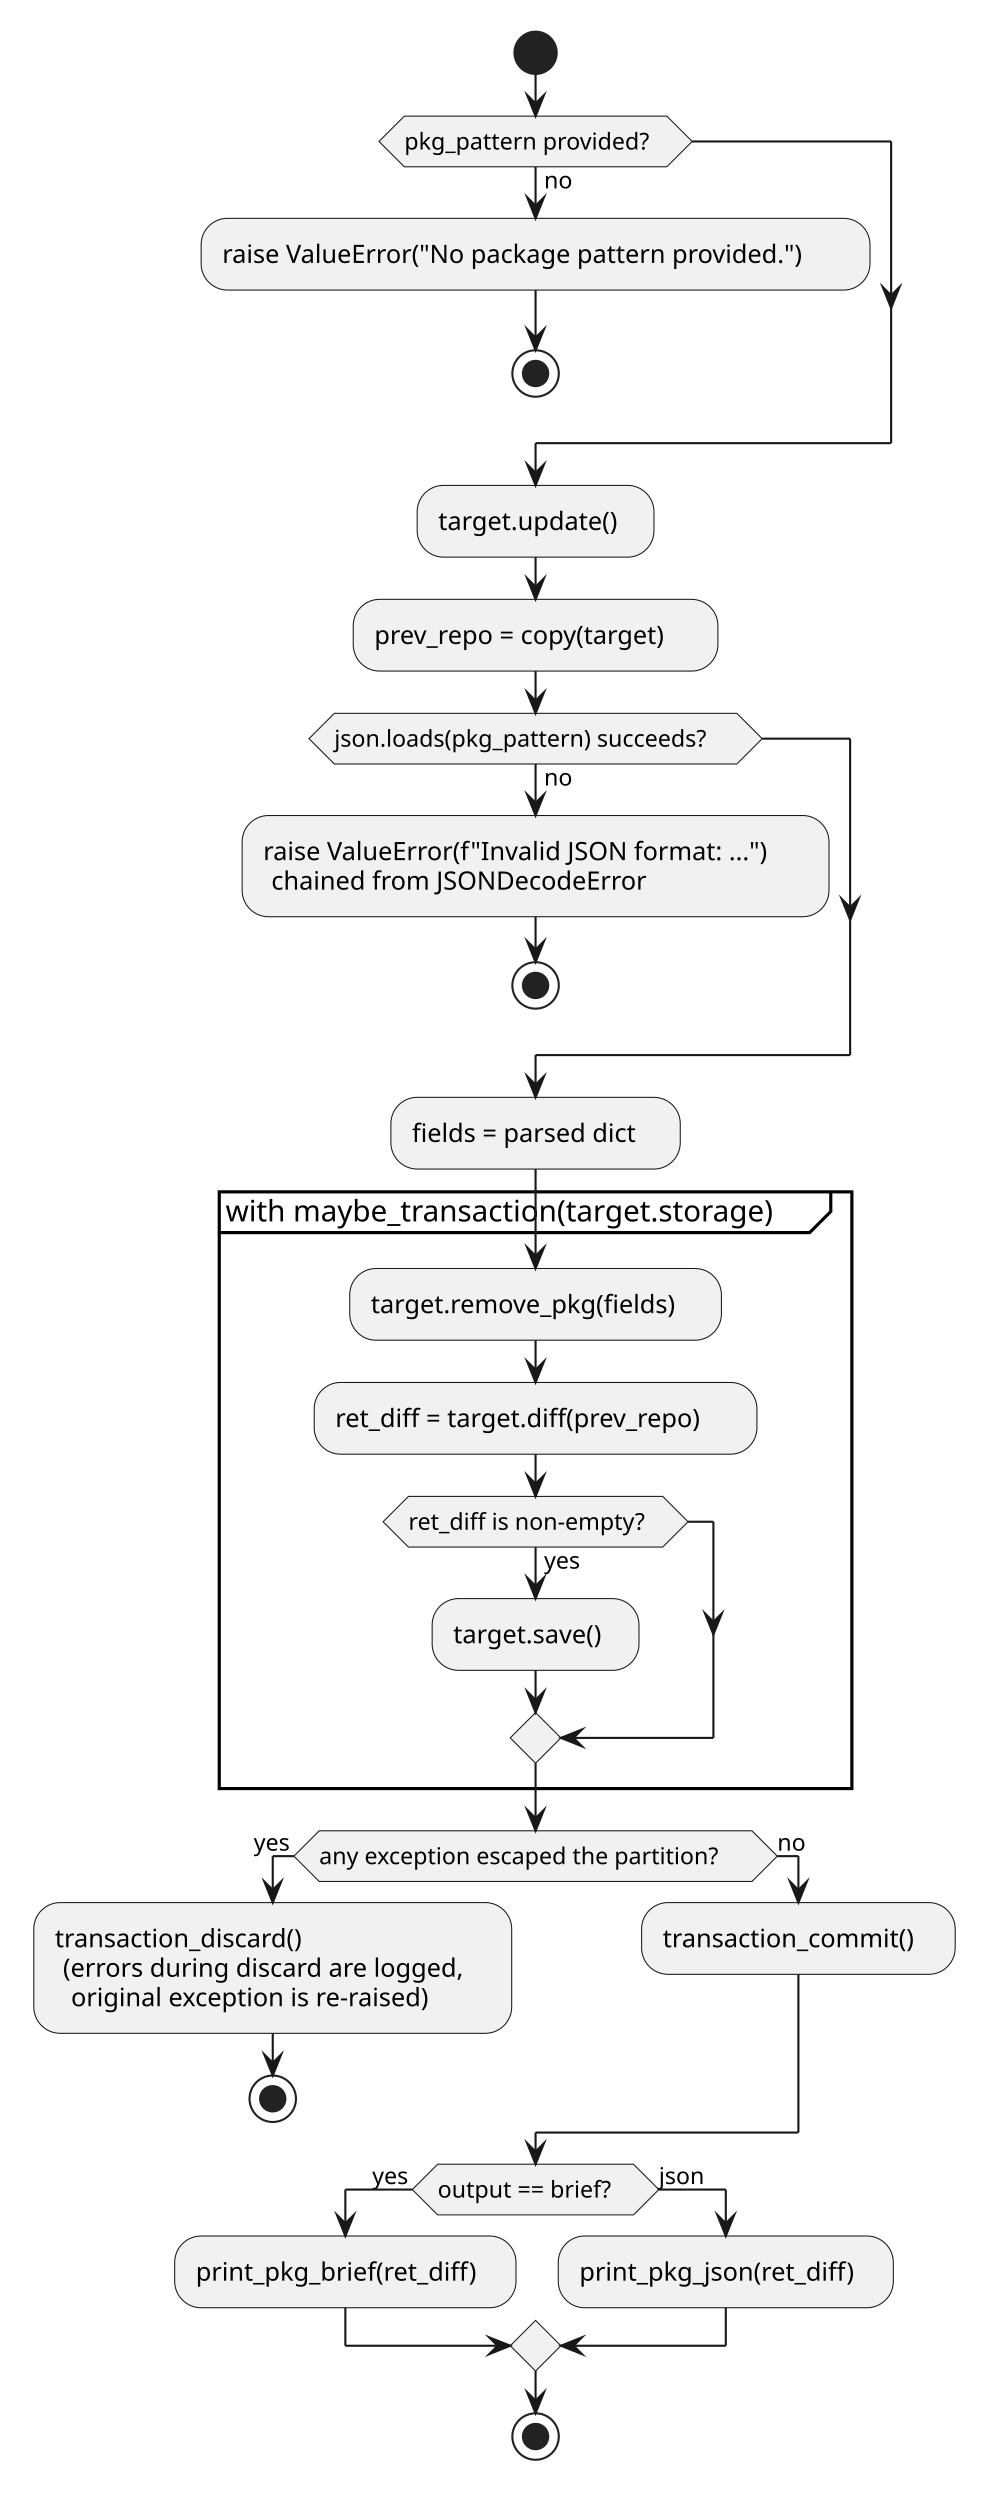
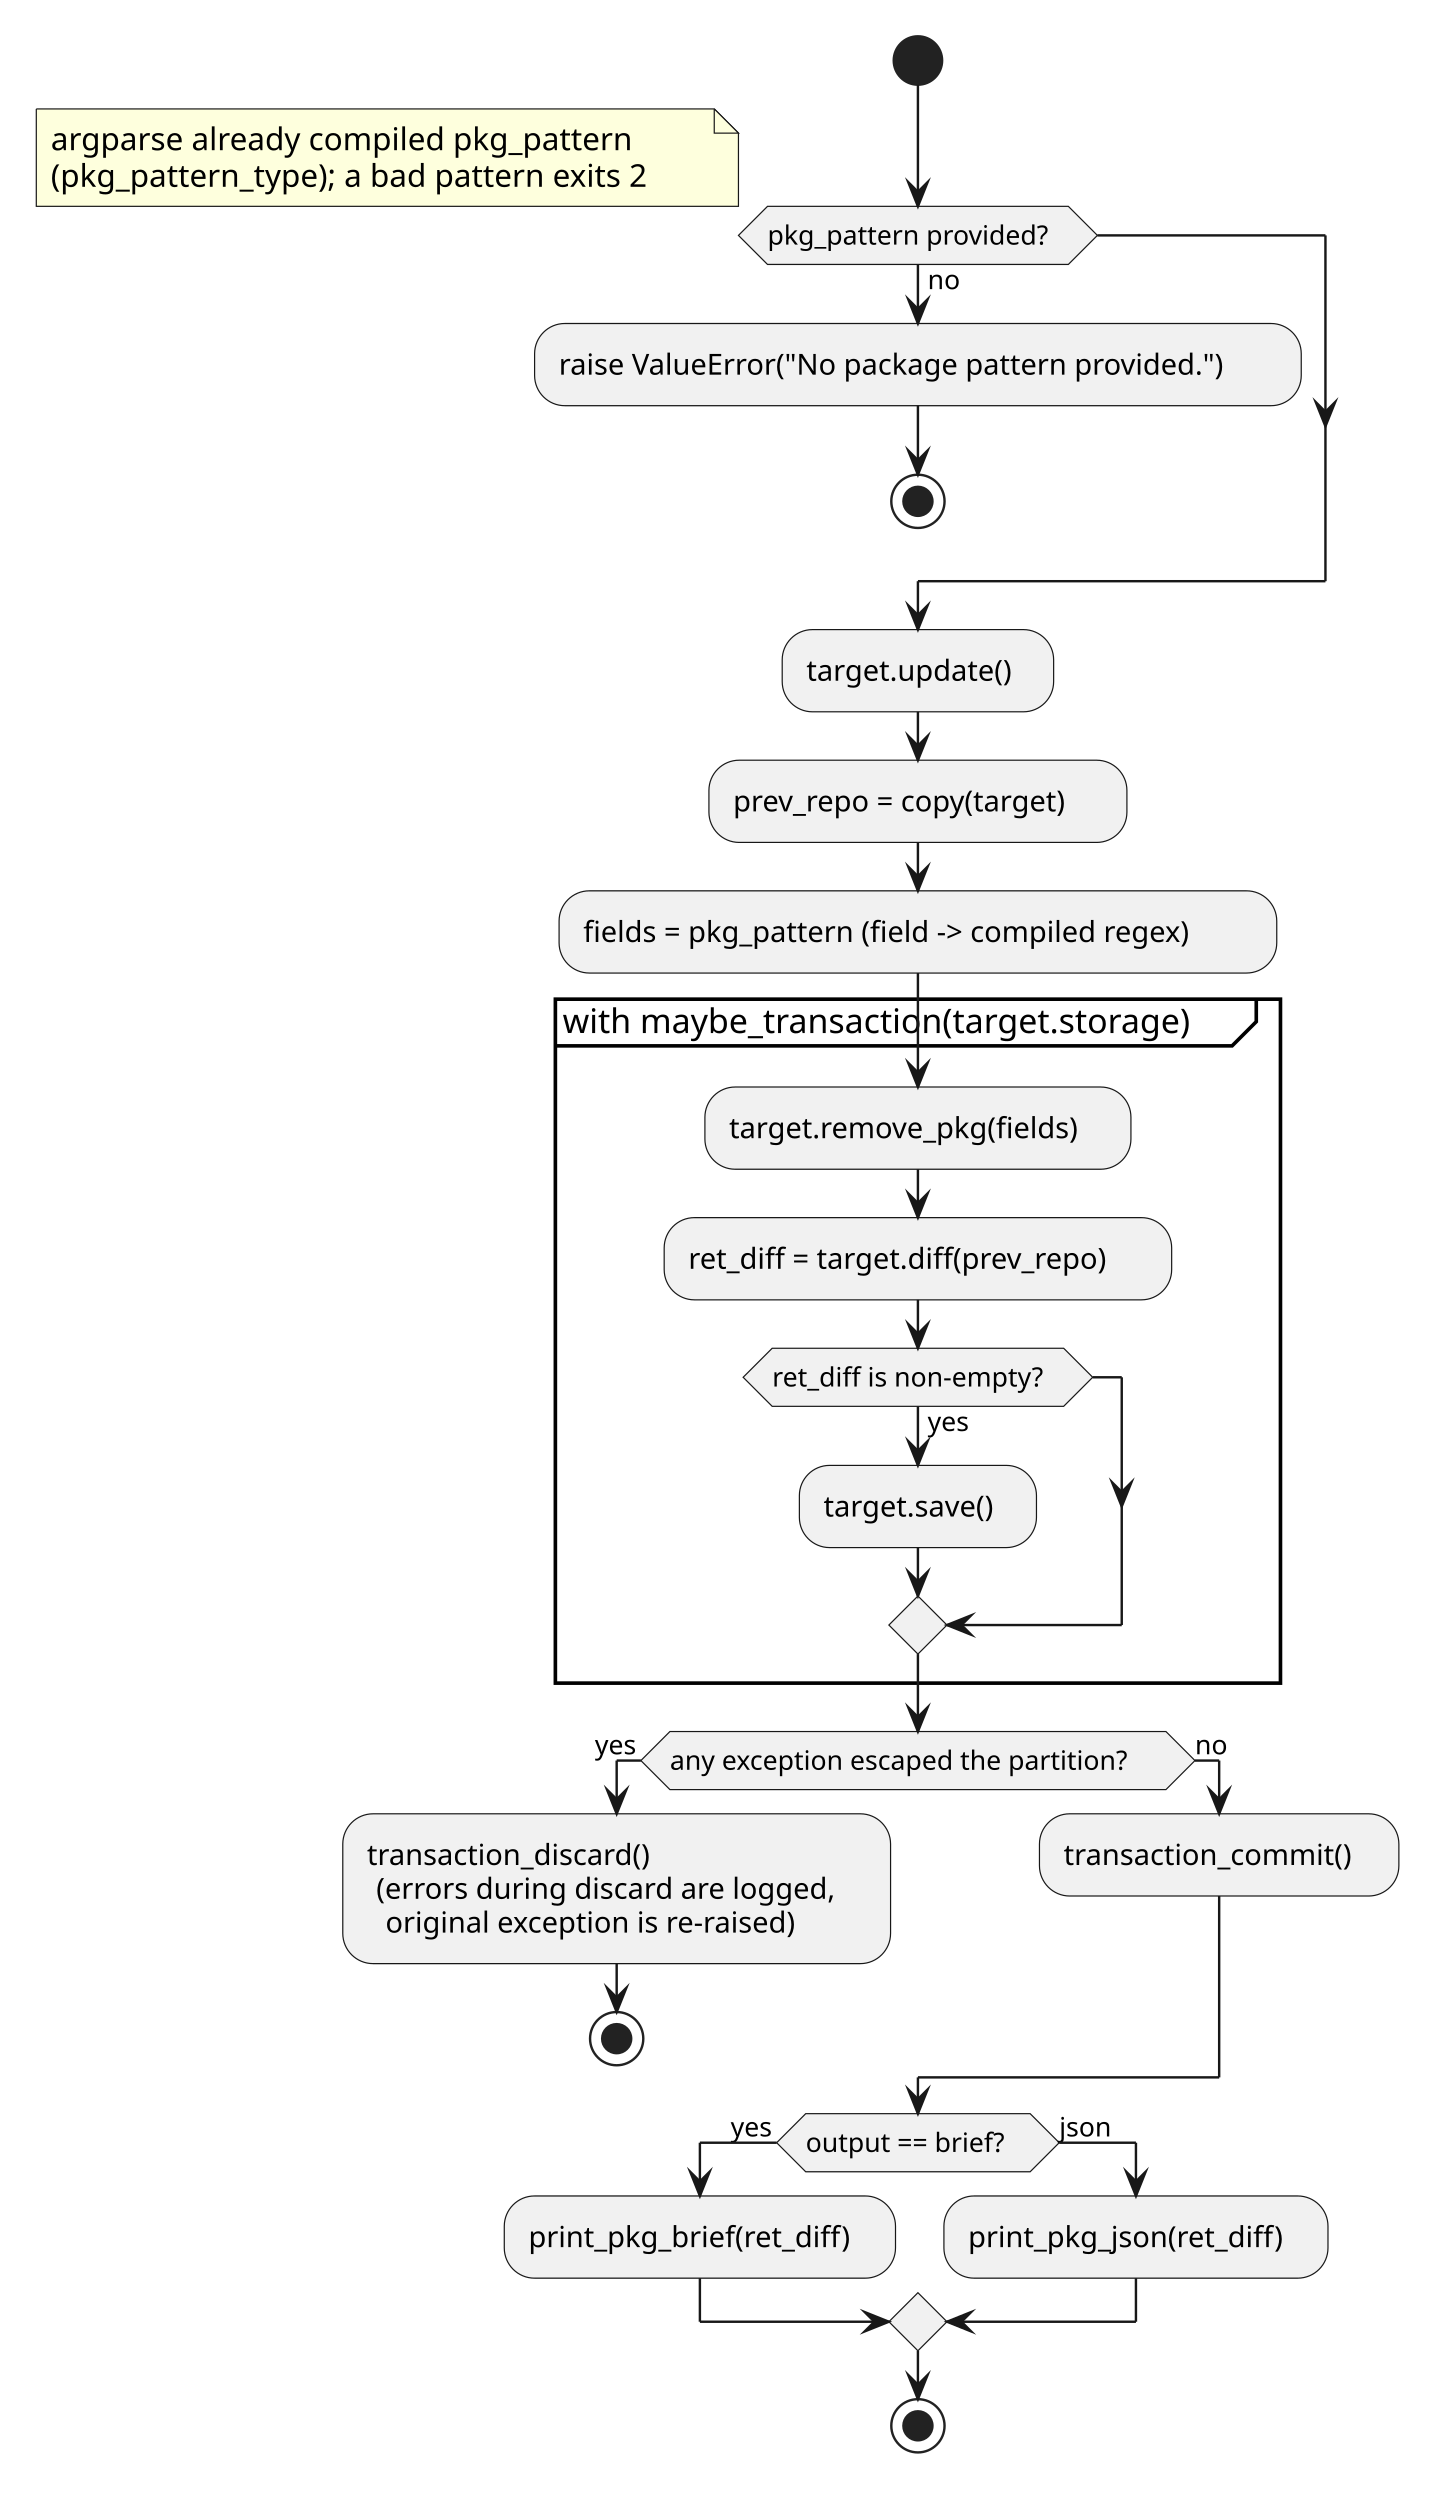
- <svg xmlns="http://www.w3.org/2000/svg" version="1.1" data-diagram-type="ACTIVITY" style="width:472px;height:1184px;background:#FFFFFF;" width="472px" height="1184px" viewBox="0 0 472 1184" zoomAndPan="magnify" preserveAspectRatio="none" contentStyleType="text/css">
+ <svg xmlns="http://www.w3.org/2000/svg" version="1.1" data-diagram-type="ACTIVITY" style="width:598px;height:1033px;background:#FFFFFF;" width="598px" height="1033px" viewBox="0 0 598 1033" zoomAndPan="magnify" preserveAspectRatio="none" contentStyleType="text/css">
  <defs />
  <g font-family="sans-serif" lengthAdjust="spacing">
-     <ellipse cx="253.647" cy="25" rx="10" ry="10" fill="#222" style="stroke:#222;stroke-width:1;" />
-     <rect x="95.258" y="103.402" width="316.777" height="33.969" fill="#F1F1F1" style="stroke:#181818;stroke-width:0.5;" rx="12.5" ry="12.5" />
-     <text x="105.258" y="124.541" fill="#000" font-size="12" textLength="296.777">raise ValueError("No package pattern provided.")</text>
-     <ellipse cx="253.647" cy="176.887" rx="11" ry="11" fill="none" style="stroke:#222;stroke-width:1;" />
-     <ellipse cx="253.647" cy="176.887" rx="6" ry="6" fill="#222" style="stroke:#222;stroke-width:1;" />
-     <polygon points="191.49,55,315.804,55,327.804,67,315.804,79,191.49,79,179.49,67,191.49,55" fill="#F1F1F1" style="stroke:#181818;stroke-width:0.5;stroke-linejoin:miter;stroke-miterlimit:10;" />
-     <text x="257.647" y="89.21" fill="#000" font-size="11" textLength="13.702">no</text>
-     <text x="191.49" y="70.808" fill="#000" font-size="11" textLength="124.314">pkg_pattern provided?</text>
-     <rect x="197.569" y="229.887" width="112.156" height="33.969" fill="#F1F1F1" style="stroke:#181818;stroke-width:0.5;" rx="12.5" ry="12.5" />
-     <text x="207.569" y="251.025" fill="#000" font-size="12" textLength="92.156">target.update()</text>
-     <rect x="167.291" y="283.855" width="172.713" height="33.969" fill="#F1F1F1" style="stroke:#181818;stroke-width:0.5;" rx="12.5" ry="12.5" />
-     <text x="177.291" y="304.994" fill="#000" font-size="12" textLength="152.713">prev_repo = copy(target)</text>
-     <rect x="114.673" y="386.227" width="277.947" height="47.938" fill="#F1F1F1" style="stroke:#181818;stroke-width:0.5;" rx="12.5" ry="12.5" />
-     <text x="124.673" y="407.365" fill="#000" font-size="12" textLength="257.947">raise ValueError(f"Invalid JSON format: ...")</text>
-     <text x="128.488" y="421.334" fill="#000" font-size="12" textLength="188.18">chained from JSONDecodeError</text>
-     <ellipse cx="253.647" cy="466.695" rx="11" ry="11" fill="none" style="stroke:#222;stroke-width:1;" />
-     <ellipse cx="253.647" cy="466.695" rx="6" ry="6" fill="#222" style="stroke:#222;stroke-width:1;" />
-     <polygon points="158.329,337.824,348.965,337.824,360.965,349.824,348.965,361.824,158.329,361.824,146.329,349.824,158.329,337.824" fill="#F1F1F1" style="stroke:#181818;stroke-width:0.5;stroke-linejoin:miter;stroke-miterlimit:10;" />
-     <text x="257.647" y="372.035" fill="#000" font-size="11" textLength="13.702">no</text>
-     <text x="158.329" y="353.632" fill="#000" font-size="11" textLength="190.636">json.loads(pkg_pattern) succeeds?</text>
-     <rect x="185.121" y="519.695" width="137.053" height="33.969" fill="#F1F1F1" style="stroke:#181818;stroke-width:0.5;" rx="12.5" ry="12.5" />
-     <text x="195.121" y="540.834" fill="#000" font-size="12" textLength="117.053">fields = parsed dict</text>
-     <rect x="103.842" y="564.466" width="299.61" height="282.605" fill="none" style="stroke:#000;stroke-width:1.5;" />
-     <path d="M393.452,564.466 L393.452,573.763 L383.452,583.763 L103.842,583.763" style="stroke:#000;stroke-width:1.5;" fill="none" />
-     <text x="106.842" y="578.461" fill="#000" font-size="14" textLength="279.61">with maybe_transaction(target.storage)</text>
-     <rect x="165.629" y="600.763" width="176.035" height="33.969" fill="#F1F1F1" style="stroke:#181818;stroke-width:0.5;" rx="12.5" ry="12.5" />
-     <text x="175.629" y="621.901" fill="#000" font-size="12" textLength="156.035">target.remove_pkg(fields)</text>
-     <rect x="148.801" y="654.731" width="209.691" height="33.969" fill="#F1F1F1" style="stroke:#181818;stroke-width:0.5;" rx="12.5" ry="12.5" />
-     <text x="158.801" y="675.87" fill="#000" font-size="12" textLength="189.691">ret_diff = target.diff(prev_repo)</text>
-     <rect x="204.665" y="757.103" width="97.965" height="33.969" fill="#F1F1F1" style="stroke:#181818;stroke-width:0.5;" rx="12.5" ry="12.5" />
-     <text x="214.665" y="778.241" fill="#000" font-size="12" textLength="77.965">target.save()</text>
-     <polygon points="193.429,708.7,313.865,708.7,325.865,720.7,313.865,732.7,193.429,732.7,181.429,720.7,193.429,708.7" fill="#F1F1F1" style="stroke:#181818;stroke-width:0.5;stroke-linejoin:miter;stroke-miterlimit:10;" />
-     <text x="257.647" y="742.911" fill="#000" font-size="11" textLength="19.008">yes</text>
-     <text x="193.429" y="724.508" fill="#000" font-size="11" textLength="120.436">ret_diff is non-empty?</text>
-     <polygon points="253.647,811.071,265.647,823.071,253.647,835.071,241.647,823.071,253.647,811.071" fill="#F1F1F1" style="stroke:#181818;stroke-width:0.5;stroke-linejoin:miter;stroke-miterlimit:10;" />
-     <polygon points="151.172,867.071,356.122,867.071,368.122,879.071,356.122,891.071,151.172,891.071,139.172,879.071,151.172,867.071" fill="#F1F1F1" style="stroke:#181818;stroke-width:0.5;stroke-linejoin:miter;stroke-miterlimit:10;" />
-     <text x="151.172" y="882.879" fill="#000" font-size="11" textLength="204.95">any exception escaped the partition?</text>
-     <text x="120.164" y="876.477" fill="#000" font-size="11" textLength="19.008">yes</text>
-     <text x="368.122" y="876.477" fill="#000" font-size="11" textLength="13.702">no</text>
-     <rect x="16" y="901.071" width="226.344" height="61.906" fill="#F1F1F1" style="stroke:#181818;stroke-width:0.5;" rx="12.5" ry="12.5" />
-     <text x="26" y="922.21" fill="#000" font-size="12" textLength="126.855">transaction_discard()</text>
-     <text x="29.814" y="936.179" fill="#000" font-size="12" textLength="202.529">(errors during discard are logged,</text>
-     <text x="33.629" y="950.147" fill="#000" font-size="12" textLength="183.152">original exception is re-raised)</text>
-     <ellipse cx="129.172" cy="993.978" rx="11" ry="11" fill="none" style="stroke:#222;stroke-width:1;" />
-     <ellipse cx="129.172" cy="993.978" rx="6" ry="6" fill="#222" style="stroke:#222;stroke-width:1;" />
-     <rect x="303.868" y="901.071" width="148.508" height="33.969" fill="#F1F1F1" style="stroke:#181818;stroke-width:0.5;" rx="12.5" ry="12.5" />
-     <text x="313.868" y="922.21" fill="#000" font-size="12" textLength="128.508">transaction_commit()</text>
-     <polygon points="207.273,1024.978,300.021,1024.978,312.021,1036.978,300.021,1048.978,207.273,1048.978,195.273,1036.978,207.273,1024.978" fill="#F1F1F1" style="stroke:#181818;stroke-width:0.5;stroke-linejoin:miter;stroke-miterlimit:10;" />
-     <text x="207.273" y="1040.786" fill="#000" font-size="11" textLength="92.748">output == brief?</text>
-     <text x="176.265" y="1034.383" fill="#000" font-size="11" textLength="19.008">yes</text>
-     <text x="312.021" y="1034.383" fill="#000" font-size="11" textLength="22.489">json</text>
-     <rect x="82.73" y="1058.978" width="161.656" height="33.969" fill="#F1F1F1" style="stroke:#181818;stroke-width:0.5;" rx="12.5" ry="12.5" />
-     <text x="92.73" y="1080.116" fill="#000" font-size="12" textLength="141.656">print_pkg_brief(ret_diff)</text>
-     <rect x="264.387" y="1058.978" width="158.697" height="33.969" fill="#F1F1F1" style="stroke:#181818;stroke-width:0.5;" rx="12.5" ry="12.5" />
-     <text x="274.387" y="1080.116" fill="#000" font-size="12" textLength="138.697">print_pkg_json(ret_diff)</text>
-     <polygon points="253.647,1098.946,265.647,1110.946,253.647,1122.946,241.647,1110.946,253.647,1098.946" fill="#F1F1F1" style="stroke:#181818;stroke-width:0.5;stroke-linejoin:miter;stroke-miterlimit:10;" />
-     <ellipse cx="253.647" cy="1153.946" rx="11" ry="11" fill="none" style="stroke:#222;stroke-width:1;" />
-     <ellipse cx="253.647" cy="1153.946" rx="6" ry="6" fill="#222" style="stroke:#222;stroke-width:1;" />
-     <line x1="253.647" y1="137.371" x2="253.647" y2="165.887" style="stroke:#181818;stroke-width:1;" />
-     <polygon points="249.647,155.887,253.647,165.887,257.647,155.887,253.647,159.887" fill="#181818" style="stroke:#181818;stroke-width:1;stroke-linejoin:miter;stroke-miterlimit:10;" />
-     <line x1="253.647" y1="79" x2="253.647" y2="103.402" style="stroke:#181818;stroke-width:1;" />
-     <polygon points="249.647,93.402,253.647,103.402,257.647,93.402,253.647,97.402" fill="#181818" style="stroke:#181818;stroke-width:1;stroke-linejoin:miter;stroke-miterlimit:10;" />
-     <line x1="327.804" y1="67" x2="422.036" y2="67" style="stroke:#181818;stroke-width:1;" />
-     <polygon points="418.036,135.887,422.036,145.887,426.036,135.887,422.036,139.887" fill="#181818" style="stroke:#181818;stroke-width:1;stroke-linejoin:miter;stroke-miterlimit:10;" />
-     <line x1="422.036" y1="67" x2="422.036" y2="209.887" style="stroke:#181818;stroke-width:1;" />
-     <line x1="422.036" y1="209.887" x2="253.647" y2="209.887" style="stroke:#181818;stroke-width:1;" />
-     <line x1="253.647" y1="209.887" x2="253.647" y2="229.887" style="stroke:#181818;stroke-width:1;" />
-     <polygon points="249.647,219.887,253.647,229.887,257.647,219.887,253.647,223.887" fill="#181818" style="stroke:#181818;stroke-width:1;stroke-linejoin:miter;stroke-miterlimit:10;" />
-     <line x1="253.647" y1="35" x2="253.647" y2="55" style="stroke:#181818;stroke-width:1;" />
-     <polygon points="249.647,45,253.647,55,257.647,45,253.647,49" fill="#181818" style="stroke:#181818;stroke-width:1;stroke-linejoin:miter;stroke-miterlimit:10;" />
-     <line x1="253.647" y1="263.855" x2="253.647" y2="283.855" style="stroke:#181818;stroke-width:1;" />
-     <polygon points="249.647,273.855,253.647,283.855,257.647,273.855,253.647,277.855" fill="#181818" style="stroke:#181818;stroke-width:1;stroke-linejoin:miter;stroke-miterlimit:10;" />
-     <line x1="253.647" y1="434.164" x2="253.647" y2="455.695" style="stroke:#181818;stroke-width:1;" />
-     <polygon points="249.647,445.695,253.647,455.695,257.647,445.695,253.647,449.695" fill="#181818" style="stroke:#181818;stroke-width:1;stroke-linejoin:miter;stroke-miterlimit:10;" />
-     <line x1="253.647" y1="361.824" x2="253.647" y2="386.227" style="stroke:#181818;stroke-width:1;" />
-     <polygon points="249.647,376.227,253.647,386.227,257.647,376.227,253.647,380.227" fill="#181818" style="stroke:#181818;stroke-width:1;stroke-linejoin:miter;stroke-miterlimit:10;" />
-     <line x1="360.965" y1="349.824" x2="402.621" y2="349.824" style="stroke:#181818;stroke-width:1;" />
-     <polygon points="398.621,425.695,402.621,435.695,406.621,425.695,402.621,429.695" fill="#181818" style="stroke:#181818;stroke-width:1;stroke-linejoin:miter;stroke-miterlimit:10;" />
-     <line x1="402.621" y1="349.824" x2="402.621" y2="499.695" style="stroke:#181818;stroke-width:1;" />
-     <line x1="402.621" y1="499.695" x2="253.647" y2="499.695" style="stroke:#181818;stroke-width:1;" />
-     <line x1="253.647" y1="499.695" x2="253.647" y2="519.695" style="stroke:#181818;stroke-width:1;" />
-     <polygon points="249.647,509.695,253.647,519.695,257.647,509.695,253.647,513.695" fill="#181818" style="stroke:#181818;stroke-width:1;stroke-linejoin:miter;stroke-miterlimit:10;" />
-     <line x1="253.647" y1="317.824" x2="253.647" y2="337.824" style="stroke:#181818;stroke-width:1;" />
-     <polygon points="249.647,327.824,253.647,337.824,257.647,327.824,253.647,331.824" fill="#181818" style="stroke:#181818;stroke-width:1;stroke-linejoin:miter;stroke-miterlimit:10;" />
-     <line x1="253.647" y1="634.731" x2="253.647" y2="654.731" style="stroke:#181818;stroke-width:1;" />
-     <polygon points="249.647,644.731,253.647,654.731,257.647,644.731,253.647,648.731" fill="#181818" style="stroke:#181818;stroke-width:1;stroke-linejoin:miter;stroke-miterlimit:10;" />
-     <line x1="253.647" y1="732.7" x2="253.647" y2="757.103" style="stroke:#181818;stroke-width:1;" />
-     <polygon points="249.647,747.103,253.647,757.103,257.647,747.103,253.647,751.103" fill="#181818" style="stroke:#181818;stroke-width:1;stroke-linejoin:miter;stroke-miterlimit:10;" />
-     <line x1="325.865" y1="720.7" x2="337.865" y2="720.7" style="stroke:#181818;stroke-width:1;" />
-     <polygon points="333.865,764.087,337.865,774.087,341.865,764.087,337.865,768.087" fill="#181818" style="stroke:#181818;stroke-width:1;stroke-linejoin:miter;stroke-miterlimit:10;" />
-     <line x1="337.865" y1="720.7" x2="337.865" y2="823.071" style="stroke:#181818;stroke-width:1;" />
-     <line x1="337.865" y1="823.071" x2="265.647" y2="823.071" style="stroke:#181818;stroke-width:1;" />
-     <polygon points="275.647,819.071,265.647,823.071,275.647,827.071,271.647,823.071" fill="#181818" style="stroke:#181818;stroke-width:1;stroke-linejoin:miter;stroke-miterlimit:10;" />
-     <line x1="253.647" y1="791.071" x2="253.647" y2="811.071" style="stroke:#181818;stroke-width:1;" />
-     <polygon points="249.647,801.071,253.647,811.071,257.647,801.071,253.647,805.071" fill="#181818" style="stroke:#181818;stroke-width:1;stroke-linejoin:miter;stroke-miterlimit:10;" />
-     <line x1="253.647" y1="688.7" x2="253.647" y2="708.7" style="stroke:#181818;stroke-width:1;" />
-     <polygon points="249.647,698.7,253.647,708.7,257.647,698.7,253.647,702.7" fill="#181818" style="stroke:#181818;stroke-width:1;stroke-linejoin:miter;stroke-miterlimit:10;" />
-     <line x1="253.647" y1="553.664" x2="253.647" y2="600.763" style="stroke:#181818;stroke-width:1;" />
-     <polygon points="249.647,590.763,253.647,600.763,257.647,590.763,253.647,594.763" fill="#181818" style="stroke:#181818;stroke-width:1;stroke-linejoin:miter;stroke-miterlimit:10;" />
-     <line x1="129.172" y1="962.978" x2="129.172" y2="982.978" style="stroke:#181818;stroke-width:1;" />
-     <polygon points="125.172,972.978,129.172,982.978,133.172,972.978,129.172,976.978" fill="#181818" style="stroke:#181818;stroke-width:1;stroke-linejoin:miter;stroke-miterlimit:10;" />
-     <line x1="139.172" y1="879.071" x2="129.172" y2="879.071" style="stroke:#181818;stroke-width:1;" />
-     <line x1="129.172" y1="879.071" x2="129.172" y2="901.071" style="stroke:#181818;stroke-width:1;" />
-     <polygon points="125.172,891.071,129.172,901.071,133.172,891.071,129.172,895.071" fill="#181818" style="stroke:#181818;stroke-width:1;stroke-linejoin:miter;stroke-miterlimit:10;" />
-     <line x1="368.122" y1="879.071" x2="378.122" y2="879.071" style="stroke:#181818;stroke-width:1;" />
-     <line x1="378.122" y1="879.071" x2="378.122" y2="901.071" style="stroke:#181818;stroke-width:1;" />
-     <polygon points="374.122,891.071,378.122,901.071,382.122,891.071,378.122,895.071" fill="#181818" style="stroke:#181818;stroke-width:1;stroke-linejoin:miter;stroke-miterlimit:10;" />
-     <line x1="378.122" y1="935.04" x2="378.122" y2="1009.978" style="stroke:#181818;stroke-width:1;" />
-     <line x1="378.122" y1="1009.978" x2="253.647" y2="1009.978" style="stroke:#181818;stroke-width:1;" />
-     <line x1="253.647" y1="1009.978" x2="253.647" y2="1024.978" style="stroke:#181818;stroke-width:1;" />
-     <polygon points="249.647,1014.978,253.647,1024.978,257.647,1014.978,253.647,1018.978" fill="#181818" style="stroke:#181818;stroke-width:1;stroke-linejoin:miter;stroke-miterlimit:10;" />
-     <line x1="253.647" y1="835.071" x2="253.647" y2="867.071" style="stroke:#181818;stroke-width:1;" />
-     <polygon points="249.647,857.071,253.647,867.071,257.647,857.071,253.647,861.071" fill="#181818" style="stroke:#181818;stroke-width:1;stroke-linejoin:miter;stroke-miterlimit:10;" />
-     <line x1="195.273" y1="1036.978" x2="163.559" y2="1036.978" style="stroke:#181818;stroke-width:1;" />
-     <line x1="163.559" y1="1036.978" x2="163.559" y2="1058.978" style="stroke:#181818;stroke-width:1;" />
-     <polygon points="159.559,1048.978,163.559,1058.978,167.559,1048.978,163.559,1052.978" fill="#181818" style="stroke:#181818;stroke-width:1;stroke-linejoin:miter;stroke-miterlimit:10;" />
-     <line x1="312.021" y1="1036.978" x2="343.735" y2="1036.978" style="stroke:#181818;stroke-width:1;" />
-     <line x1="343.735" y1="1036.978" x2="343.735" y2="1058.978" style="stroke:#181818;stroke-width:1;" />
-     <polygon points="339.735,1048.978,343.735,1058.978,347.735,1048.978,343.735,1052.978" fill="#181818" style="stroke:#181818;stroke-width:1;stroke-linejoin:miter;stroke-miterlimit:10;" />
-     <line x1="163.559" y1="1092.946" x2="163.559" y2="1110.946" style="stroke:#181818;stroke-width:1;" />
-     <line x1="163.559" y1="1110.946" x2="241.647" y2="1110.946" style="stroke:#181818;stroke-width:1;" />
-     <polygon points="231.647,1106.946,241.647,1110.946,231.647,1114.946,235.647,1110.946" fill="#181818" style="stroke:#181818;stroke-width:1;stroke-linejoin:miter;stroke-miterlimit:10;" />
-     <line x1="343.735" y1="1092.946" x2="343.735" y2="1110.946" style="stroke:#181818;stroke-width:1;" />
-     <line x1="343.735" y1="1110.946" x2="265.647" y2="1110.946" style="stroke:#181818;stroke-width:1;" />
-     <polygon points="275.647,1106.946,265.647,1110.946,275.647,1114.946,271.647,1110.946" fill="#181818" style="stroke:#181818;stroke-width:1;stroke-linejoin:miter;stroke-miterlimit:10;" />
-     <line x1="253.647" y1="1122.946" x2="253.647" y2="1142.946" style="stroke:#181818;stroke-width:1;" />
-     <polygon points="249.647,1132.946,253.647,1142.946,257.647,1132.946,253.647,1136.946" fill="#181818" style="stroke:#181818;stroke-width:1;stroke-linejoin:miter;stroke-miterlimit:10;" />
+     <ellipse cx="379.285" cy="25" rx="10" ry="10" fill="#222" style="stroke:#222;stroke-width:1;" />
+     <path d="M15,45 L15,85.266 L305.128,85.266 L305.128,55 L295.128,45 L15,45" style="stroke:#181818;stroke-width:0.5;" fill="#FEFFDD" />
+     <path d="M295.128,45 L295.128,55 L305.128,55 L295.128,45" style="stroke:#181818;stroke-width:0.5;" fill="#FEFFDD" />
+     <text x="21" y="62.067" fill="#000" font-size="13" textLength="257.144">argparse already compiled pkg_pattern</text>
+     <text x="21" y="77.2" fill="#000" font-size="13" textLength="269.128">(pkg_pattern_type); a bad pattern exits 2</text>
+     <rect x="220.896" y="133.668" width="316.777" height="33.969" fill="#F1F1F1" style="stroke:#181818;stroke-width:0.5;" rx="12.5" ry="12.5" />
+     <text x="230.896" y="154.807" fill="#000" font-size="12" textLength="296.777">raise ValueError("No package pattern provided.")</text>
+     <ellipse cx="379.285" cy="207.152" rx="11" ry="11" fill="none" style="stroke:#222;stroke-width:1;" />
+     <ellipse cx="379.285" cy="207.152" rx="6" ry="6" fill="#222" style="stroke:#222;stroke-width:1;" />
+     <polygon points="317.128,85.266,441.442,85.266,453.442,97.266,441.442,109.266,317.128,109.266,305.128,97.266,317.128,85.266" fill="#F1F1F1" style="stroke:#181818;stroke-width:0.5;stroke-linejoin:miter;stroke-miterlimit:10;" />
+     <text x="383.285" y="119.476" fill="#000" font-size="11" textLength="13.702">no</text>
+     <text x="317.128" y="101.074" fill="#000" font-size="11" textLength="124.314">pkg_pattern provided?</text>
+     <rect x="323.207" y="260.152" width="112.156" height="33.969" fill="#F1F1F1" style="stroke:#181818;stroke-width:0.5;" rx="12.5" ry="12.5" />
+     <text x="333.207" y="281.291" fill="#000" font-size="12" textLength="92.156">target.update()</text>
+     <rect x="292.928" y="314.121" width="172.713" height="33.969" fill="#F1F1F1" style="stroke:#181818;stroke-width:0.5;" rx="12.5" ry="12.5" />
+     <text x="302.928" y="335.26" fill="#000" font-size="12" textLength="152.713">prev_repo = copy(target)</text>
+     <rect x="231.012" y="368.09" width="296.545" height="33.969" fill="#F1F1F1" style="stroke:#181818;stroke-width:0.5;" rx="12.5" ry="12.5" />
+     <text x="241.012" y="389.229" fill="#000" font-size="12" textLength="276.545">fields = pkg_pattern (field -&gt; compiled regex)</text>
+     <rect x="229.48" y="412.86" width="299.61" height="282.605" fill="none" style="stroke:#000;stroke-width:1.5;" />
+     <path d="M519.09,412.86 L519.09,422.157 L509.09,432.157 L229.48,432.157" style="stroke:#000;stroke-width:1.5;" fill="none" />
+     <text x="232.48" y="426.855" fill="#000" font-size="14" textLength="279.61">with maybe_transaction(target.storage)</text>
+     <rect x="291.267" y="449.157" width="176.035" height="33.969" fill="#F1F1F1" style="stroke:#181818;stroke-width:0.5;" rx="12.5" ry="12.5" />
+     <text x="301.267" y="470.296" fill="#000" font-size="12" textLength="156.035">target.remove_pkg(fields)</text>
+     <rect x="274.439" y="503.126" width="209.691" height="33.969" fill="#F1F1F1" style="stroke:#181818;stroke-width:0.5;" rx="12.5" ry="12.5" />
+     <text x="284.439" y="524.265" fill="#000" font-size="12" textLength="189.691">ret_diff = target.diff(prev_repo)</text>
+     <rect x="330.302" y="605.497" width="97.965" height="33.969" fill="#F1F1F1" style="stroke:#181818;stroke-width:0.5;" rx="12.5" ry="12.5" />
+     <text x="340.302" y="626.636" fill="#000" font-size="12" textLength="77.965">target.save()</text>
+     <polygon points="319.067,557.095,439.503,557.095,451.503,569.095,439.503,581.095,319.067,581.095,307.067,569.095,319.067,557.095" fill="#F1F1F1" style="stroke:#181818;stroke-width:0.5;stroke-linejoin:miter;stroke-miterlimit:10;" />
+     <text x="383.285" y="591.305" fill="#000" font-size="11" textLength="19.008">yes</text>
+     <text x="319.067" y="572.903" fill="#000" font-size="11" textLength="120.436">ret_diff is non-empty?</text>
+     <polygon points="379.285,659.466,391.285,671.466,379.285,683.466,367.285,671.466,379.285,659.466" fill="#F1F1F1" style="stroke:#181818;stroke-width:0.5;stroke-linejoin:miter;stroke-miterlimit:10;" />
+     <polygon points="276.81,715.466,481.76,715.466,493.76,727.466,481.76,739.466,276.81,739.466,264.81,727.466,276.81,715.466" fill="#F1F1F1" style="stroke:#181818;stroke-width:0.5;stroke-linejoin:miter;stroke-miterlimit:10;" />
+     <text x="276.81" y="731.274" fill="#000" font-size="11" textLength="204.95">any exception escaped the partition?</text>
+     <text x="245.802" y="724.872" fill="#000" font-size="11" textLength="19.008">yes</text>
+     <text x="493.76" y="724.872" fill="#000" font-size="11" textLength="13.702">no</text>
+     <rect x="141.638" y="749.466" width="226.344" height="61.906" fill="#F1F1F1" style="stroke:#181818;stroke-width:0.5;" rx="12.5" ry="12.5" />
+     <text x="151.638" y="770.604" fill="#000" font-size="12" textLength="126.855">transaction_discard()</text>
+     <text x="155.452" y="784.573" fill="#000" font-size="12" textLength="202.529">(errors during discard are logged,</text>
+     <text x="159.267" y="798.542" fill="#000" font-size="12" textLength="183.152">original exception is re-raised)</text>
+     <ellipse cx="254.81" cy="842.372" rx="11" ry="11" fill="none" style="stroke:#222;stroke-width:1;" />
+     <ellipse cx="254.81" cy="842.372" rx="6" ry="6" fill="#222" style="stroke:#222;stroke-width:1;" />
+     <rect x="429.506" y="749.466" width="148.508" height="33.969" fill="#F1F1F1" style="stroke:#181818;stroke-width:0.5;" rx="12.5" ry="12.5" />
+     <text x="439.506" y="770.604" fill="#000" font-size="12" textLength="128.508">transaction_commit()</text>
+     <polygon points="332.911,873.372,425.659,873.372,437.659,885.372,425.659,897.372,332.911,897.372,320.911,885.372,332.911,873.372" fill="#F1F1F1" style="stroke:#181818;stroke-width:0.5;stroke-linejoin:miter;stroke-miterlimit:10;" />
+     <text x="332.911" y="889.18" fill="#000" font-size="11" textLength="92.748">output == brief?</text>
+     <text x="301.903" y="882.778" fill="#000" font-size="11" textLength="19.008">yes</text>
+     <text x="437.659" y="882.778" fill="#000" font-size="11" textLength="22.489">json</text>
+     <rect x="208.368" y="907.372" width="161.656" height="33.969" fill="#F1F1F1" style="stroke:#181818;stroke-width:0.5;" rx="12.5" ry="12.5" />
+     <text x="218.368" y="928.511" fill="#000" font-size="12" textLength="141.656">print_pkg_brief(ret_diff)</text>
+     <rect x="390.025" y="907.372" width="158.697" height="33.969" fill="#F1F1F1" style="stroke:#181818;stroke-width:0.5;" rx="12.5" ry="12.5" />
+     <text x="400.025" y="928.511" fill="#000" font-size="12" textLength="138.697">print_pkg_json(ret_diff)</text>
+     <polygon points="379.285,947.341,391.285,959.341,379.285,971.341,367.285,959.341,379.285,947.341" fill="#F1F1F1" style="stroke:#181818;stroke-width:0.5;stroke-linejoin:miter;stroke-miterlimit:10;" />
+     <ellipse cx="379.285" cy="1002.341" rx="11" ry="11" fill="none" style="stroke:#222;stroke-width:1;" />
+     <ellipse cx="379.285" cy="1002.341" rx="6" ry="6" fill="#222" style="stroke:#222;stroke-width:1;" />
+     <line x1="379.285" y1="167.637" x2="379.285" y2="196.152" style="stroke:#181818;stroke-width:1;" />
+     <polygon points="375.285,186.152,379.285,196.152,383.285,186.152,379.285,190.152" fill="#181818" style="stroke:#181818;stroke-width:1;stroke-linejoin:miter;stroke-miterlimit:10;" />
+     <line x1="379.285" y1="109.266" x2="379.285" y2="133.668" style="stroke:#181818;stroke-width:1;" />
+     <polygon points="375.285,123.668,379.285,133.668,383.285,123.668,379.285,127.668" fill="#181818" style="stroke:#181818;stroke-width:1;stroke-linejoin:miter;stroke-miterlimit:10;" />
+     <line x1="453.442" y1="97.266" x2="547.674" y2="97.266" style="stroke:#181818;stroke-width:1;" />
+     <polygon points="543.674,166.152,547.674,176.152,551.674,166.152,547.674,170.152" fill="#181818" style="stroke:#181818;stroke-width:1;stroke-linejoin:miter;stroke-miterlimit:10;" />
+     <line x1="547.674" y1="97.266" x2="547.674" y2="240.152" style="stroke:#181818;stroke-width:1;" />
+     <line x1="547.674" y1="240.152" x2="379.285" y2="240.152" style="stroke:#181818;stroke-width:1;" />
+     <line x1="379.285" y1="240.152" x2="379.285" y2="260.152" style="stroke:#181818;stroke-width:1;" />
+     <polygon points="375.285,250.152,379.285,260.152,383.285,250.152,379.285,254.152" fill="#181818" style="stroke:#181818;stroke-width:1;stroke-linejoin:miter;stroke-miterlimit:10;" />
+     <line x1="379.285" y1="35" x2="379.285" y2="85.266" style="stroke:#181818;stroke-width:1;" />
+     <polygon points="375.285,75.266,379.285,85.266,383.285,75.266,379.285,79.266" fill="#181818" style="stroke:#181818;stroke-width:1;stroke-linejoin:miter;stroke-miterlimit:10;" />
+     <line x1="379.285" y1="294.121" x2="379.285" y2="314.121" style="stroke:#181818;stroke-width:1;" />
+     <polygon points="375.285,304.121,379.285,314.121,383.285,304.121,379.285,308.121" fill="#181818" style="stroke:#181818;stroke-width:1;stroke-linejoin:miter;stroke-miterlimit:10;" />
+     <line x1="379.285" y1="348.09" x2="379.285" y2="368.09" style="stroke:#181818;stroke-width:1;" />
+     <polygon points="375.285,358.09,379.285,368.09,383.285,358.09,379.285,362.09" fill="#181818" style="stroke:#181818;stroke-width:1;stroke-linejoin:miter;stroke-miterlimit:10;" />
+     <line x1="379.285" y1="483.126" x2="379.285" y2="503.126" style="stroke:#181818;stroke-width:1;" />
+     <polygon points="375.285,493.126,379.285,503.126,383.285,493.126,379.285,497.126" fill="#181818" style="stroke:#181818;stroke-width:1;stroke-linejoin:miter;stroke-miterlimit:10;" />
+     <line x1="379.285" y1="581.095" x2="379.285" y2="605.497" style="stroke:#181818;stroke-width:1;" />
+     <polygon points="375.285,595.497,379.285,605.497,383.285,595.497,379.285,599.497" fill="#181818" style="stroke:#181818;stroke-width:1;stroke-linejoin:miter;stroke-miterlimit:10;" />
+     <line x1="451.503" y1="569.095" x2="463.503" y2="569.095" style="stroke:#181818;stroke-width:1;" />
+     <polygon points="459.503,612.481,463.503,622.481,467.503,612.481,463.503,616.481" fill="#181818" style="stroke:#181818;stroke-width:1;stroke-linejoin:miter;stroke-miterlimit:10;" />
+     <line x1="463.503" y1="569.095" x2="463.503" y2="671.466" style="stroke:#181818;stroke-width:1;" />
+     <line x1="463.503" y1="671.466" x2="391.285" y2="671.466" style="stroke:#181818;stroke-width:1;" />
+     <polygon points="401.285,667.466,391.285,671.466,401.285,675.466,397.285,671.466" fill="#181818" style="stroke:#181818;stroke-width:1;stroke-linejoin:miter;stroke-miterlimit:10;" />
+     <line x1="379.285" y1="639.466" x2="379.285" y2="659.466" style="stroke:#181818;stroke-width:1;" />
+     <polygon points="375.285,649.466,379.285,659.466,383.285,649.466,379.285,653.466" fill="#181818" style="stroke:#181818;stroke-width:1;stroke-linejoin:miter;stroke-miterlimit:10;" />
+     <line x1="379.285" y1="537.095" x2="379.285" y2="557.095" style="stroke:#181818;stroke-width:1;" />
+     <polygon points="375.285,547.095,379.285,557.095,383.285,547.095,379.285,551.095" fill="#181818" style="stroke:#181818;stroke-width:1;stroke-linejoin:miter;stroke-miterlimit:10;" />
+     <line x1="379.285" y1="402.059" x2="379.285" y2="449.157" style="stroke:#181818;stroke-width:1;" />
+     <polygon points="375.285,439.157,379.285,449.157,383.285,439.157,379.285,443.157" fill="#181818" style="stroke:#181818;stroke-width:1;stroke-linejoin:miter;stroke-miterlimit:10;" />
+     <line x1="254.81" y1="811.372" x2="254.81" y2="831.372" style="stroke:#181818;stroke-width:1;" />
+     <polygon points="250.81,821.372,254.81,831.372,258.81,821.372,254.81,825.372" fill="#181818" style="stroke:#181818;stroke-width:1;stroke-linejoin:miter;stroke-miterlimit:10;" />
+     <line x1="264.81" y1="727.466" x2="254.81" y2="727.466" style="stroke:#181818;stroke-width:1;" />
+     <line x1="254.81" y1="727.466" x2="254.81" y2="749.466" style="stroke:#181818;stroke-width:1;" />
+     <polygon points="250.81,739.466,254.81,749.466,258.81,739.466,254.81,743.466" fill="#181818" style="stroke:#181818;stroke-width:1;stroke-linejoin:miter;stroke-miterlimit:10;" />
+     <line x1="493.76" y1="727.466" x2="503.76" y2="727.466" style="stroke:#181818;stroke-width:1;" />
+     <line x1="503.76" y1="727.466" x2="503.76" y2="749.466" style="stroke:#181818;stroke-width:1;" />
+     <polygon points="499.76,739.466,503.76,749.466,507.76,739.466,503.76,743.466" fill="#181818" style="stroke:#181818;stroke-width:1;stroke-linejoin:miter;stroke-miterlimit:10;" />
+     <line x1="503.76" y1="783.435" x2="503.76" y2="858.372" style="stroke:#181818;stroke-width:1;" />
+     <line x1="503.76" y1="858.372" x2="379.285" y2="858.372" style="stroke:#181818;stroke-width:1;" />
+     <line x1="379.285" y1="858.372" x2="379.285" y2="873.372" style="stroke:#181818;stroke-width:1;" />
+     <polygon points="375.285,863.372,379.285,873.372,383.285,863.372,379.285,867.372" fill="#181818" style="stroke:#181818;stroke-width:1;stroke-linejoin:miter;stroke-miterlimit:10;" />
+     <line x1="379.285" y1="683.466" x2="379.285" y2="715.466" style="stroke:#181818;stroke-width:1;" />
+     <polygon points="375.285,705.466,379.285,715.466,383.285,705.466,379.285,709.466" fill="#181818" style="stroke:#181818;stroke-width:1;stroke-linejoin:miter;stroke-miterlimit:10;" />
+     <line x1="320.911" y1="885.372" x2="289.197" y2="885.372" style="stroke:#181818;stroke-width:1;" />
+     <line x1="289.197" y1="885.372" x2="289.197" y2="907.372" style="stroke:#181818;stroke-width:1;" />
+     <polygon points="285.197,897.372,289.197,907.372,293.197,897.372,289.197,901.372" fill="#181818" style="stroke:#181818;stroke-width:1;stroke-linejoin:miter;stroke-miterlimit:10;" />
+     <line x1="437.659" y1="885.372" x2="469.373" y2="885.372" style="stroke:#181818;stroke-width:1;" />
+     <line x1="469.373" y1="885.372" x2="469.373" y2="907.372" style="stroke:#181818;stroke-width:1;" />
+     <polygon points="465.373,897.372,469.373,907.372,473.373,897.372,469.373,901.372" fill="#181818" style="stroke:#181818;stroke-width:1;stroke-linejoin:miter;stroke-miterlimit:10;" />
+     <line x1="289.197" y1="941.341" x2="289.197" y2="959.341" style="stroke:#181818;stroke-width:1;" />
+     <line x1="289.197" y1="959.341" x2="367.285" y2="959.341" style="stroke:#181818;stroke-width:1;" />
+     <polygon points="357.285,955.341,367.285,959.341,357.285,963.341,361.285,959.341" fill="#181818" style="stroke:#181818;stroke-width:1;stroke-linejoin:miter;stroke-miterlimit:10;" />
+     <line x1="469.373" y1="941.341" x2="469.373" y2="959.341" style="stroke:#181818;stroke-width:1;" />
+     <line x1="469.373" y1="959.341" x2="391.285" y2="959.341" style="stroke:#181818;stroke-width:1;" />
+     <polygon points="401.285,955.341,391.285,959.341,401.285,963.341,397.285,959.341" fill="#181818" style="stroke:#181818;stroke-width:1;stroke-linejoin:miter;stroke-miterlimit:10;" />
+     <line x1="379.285" y1="971.341" x2="379.285" y2="991.341" style="stroke:#181818;stroke-width:1;" />
+     <polygon points="375.285,981.341,379.285,991.341,383.285,981.341,379.285,985.341" fill="#181818" style="stroke:#181818;stroke-width:1;stroke-linejoin:miter;stroke-miterlimit:10;" />
  </g>
</svg>
